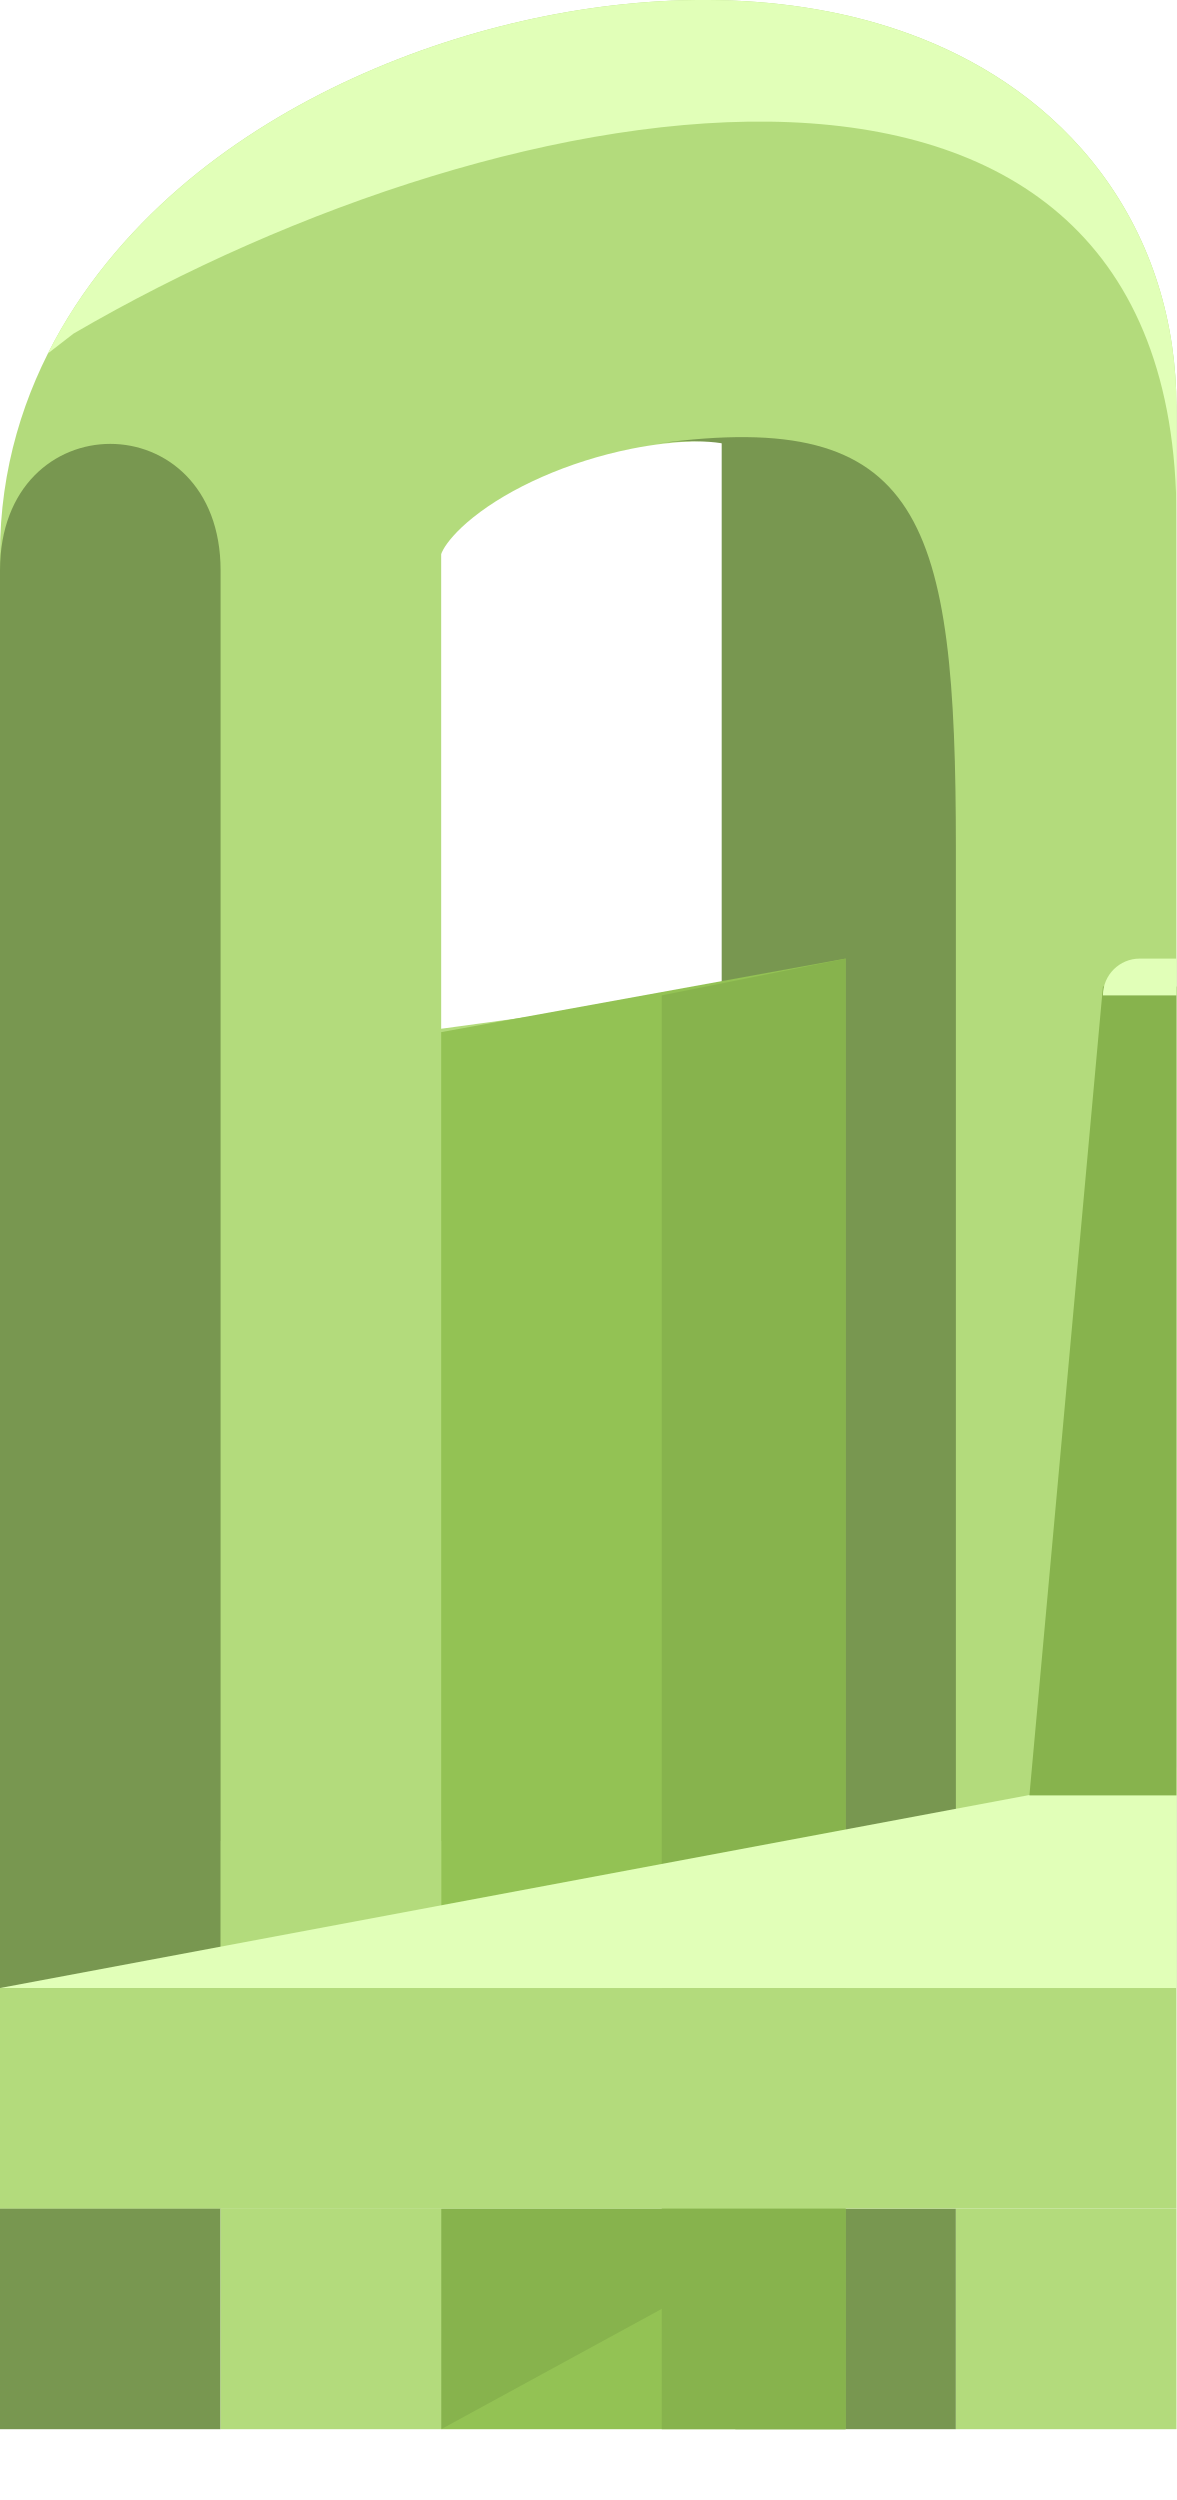
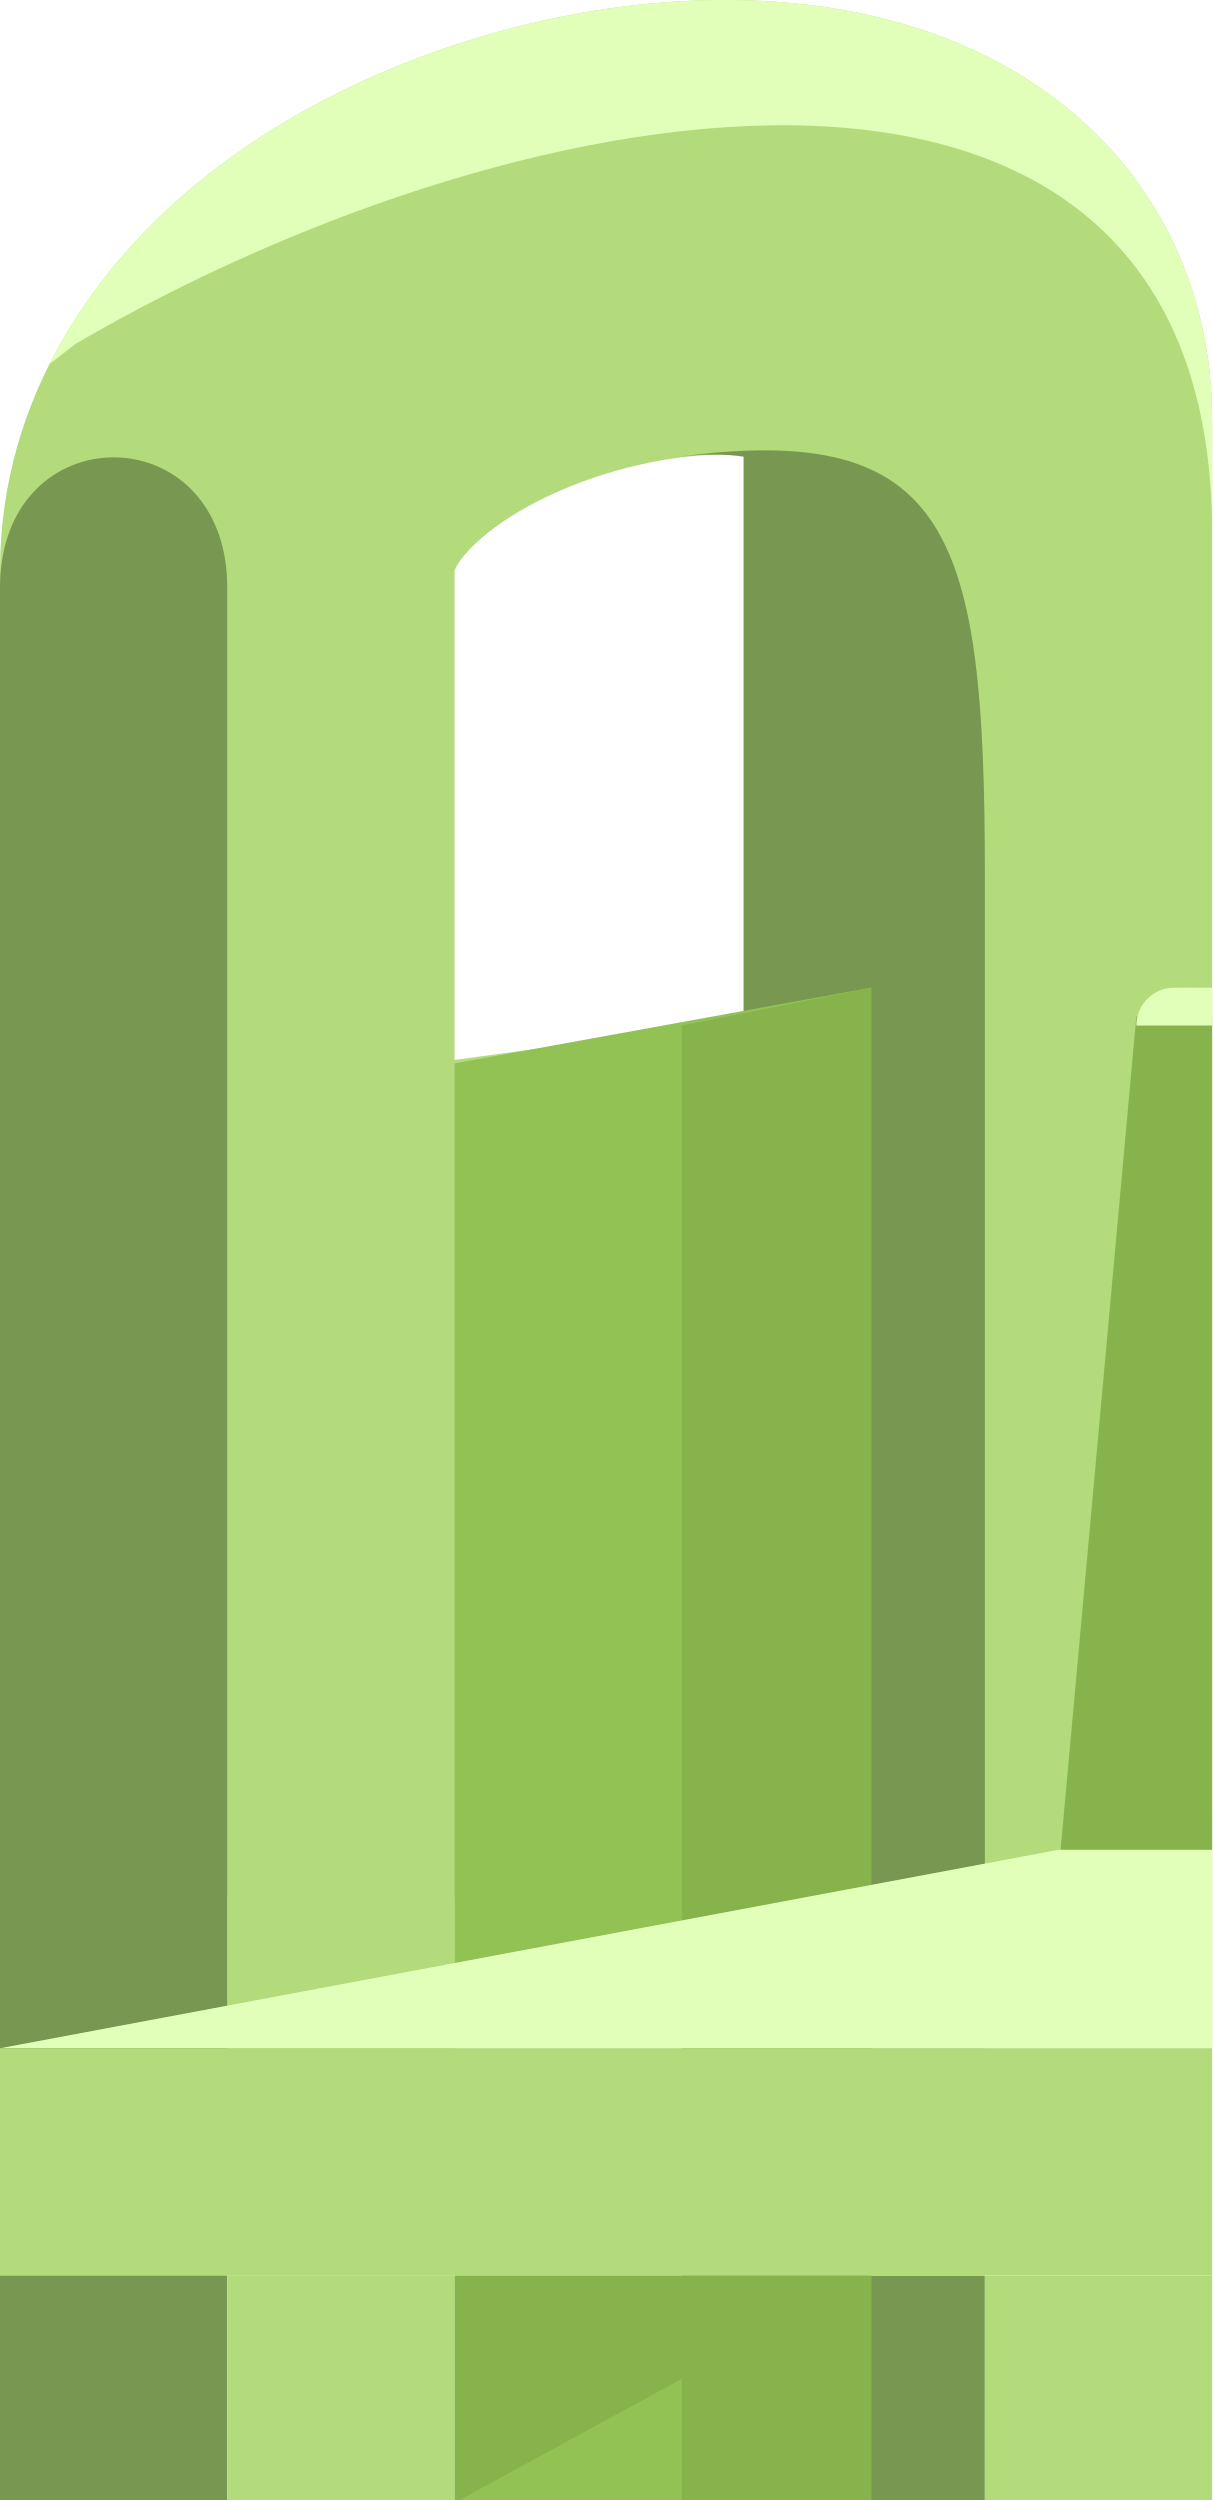
- <svg xmlns="http://www.w3.org/2000/svg" preserveAspectRatio="none" viewBox="0 0 16 34" fill="none">
+ <svg xmlns="http://www.w3.org/2000/svg" preserveAspectRatio="none" viewBox="0 0 16 33" fill="none">
  <path fill-rule="evenodd" clip-rule="evenodd" d="M7.412 0.22C9.003 -0.099 10.892 -0.132 12.552 0.532C13.415 0.877 14.303 1.45 14.977 2.354C15.669 3.284 16 4.387 16 5.536V27.037H0V7.536C0 5.202 1.311 3.453 2.688 2.35C4.067 1.248 5.783 0.546 7.412 0.22ZM10 6.028C9.688 5.985 9.207 5.98 8.588 6.103C7.718 6.278 6.933 6.638 6.437 7.035C6.199 7.225 6.082 7.38 6.032 7.467C6.01 7.505 6.003 7.528 6.001 7.534L6 7.536V13.991L10 13.445V6.028Z" fill="#B3DB7C" />
  <path d="M8.938 6.032C12.548 5.546 13 7.05 13 11.537V27.037H11.181V13.256L9.815 13.451V6.037H9.814V6.028C9.603 5.996 9.307 5.985 8.938 6.032ZM8.908 6.037H8.905C8.911 6.036 8.917 6.035 8.923 6.034C8.918 6.035 8.913 6.036 8.908 6.037Z" fill="#789750" />
  <path d="M3 7.758V27.037H0V7.758C0 5.463 3 5.463 3 7.758Z" fill="#789750" />
  <path d="M7.412 0.22C9.003 -0.099 10.892 -0.132 12.552 0.532C13.415 0.877 14.303 1.45 14.977 2.354C15.669 3.284 16 4.387 16 5.536V7.032C15.996 -0.462 6.999 1.038 1 4.537L0.65 4.808C1.162 3.792 1.915 2.969 2.688 2.35C4.067 1.248 5.783 0.546 7.412 0.22Z" fill="#E1FFB8" />
  <rect x="10" y="30.037" width="3" height="3" fill="#789750" />
  <rect x="6" y="30.037" width="5.5" height="3" fill="#93C254" />
  <rect x="13" y="30.037" width="3" height="3" fill="#B3DB7C" />
  <path d="M11.5 30.037L6 33.037V30.037H11.5Z" fill="#87B34D" />
  <path d="M6 27.037V14.037L11.5 13.037V27.037H6Z" fill="#93C254" />
  <path d="M9 13.537L11.5 13.037V33.037H9V13.537Z" fill="#87B34D" />
  <rect y="30.037" width="3" height="3" fill="#789750" />
  <rect x="3" y="30.037" width="3" height="3" fill="#B3DB7C" />
  <rect y="25.037" width="3" height="5" fill="#789750" />
  <rect x="3" y="25.037" width="3" height="5" fill="#B3DB7C" />
  <path d="M16 24.037V27.037H0L16 24.037Z" fill="#E1FFB8" />
  <path d="M16 13.417V24.417H14L15 13.417H16Z" fill="#87B34D" />
  <path d="M16 13.537H15C15 13.261 15.224 13.037 15.5 13.037H16V13.537Z" fill="#E1FFB8" />
  <path d="M16 30.037H0V27.037H16V30.037Z" fill="#B3DB7C" />
</svg>
